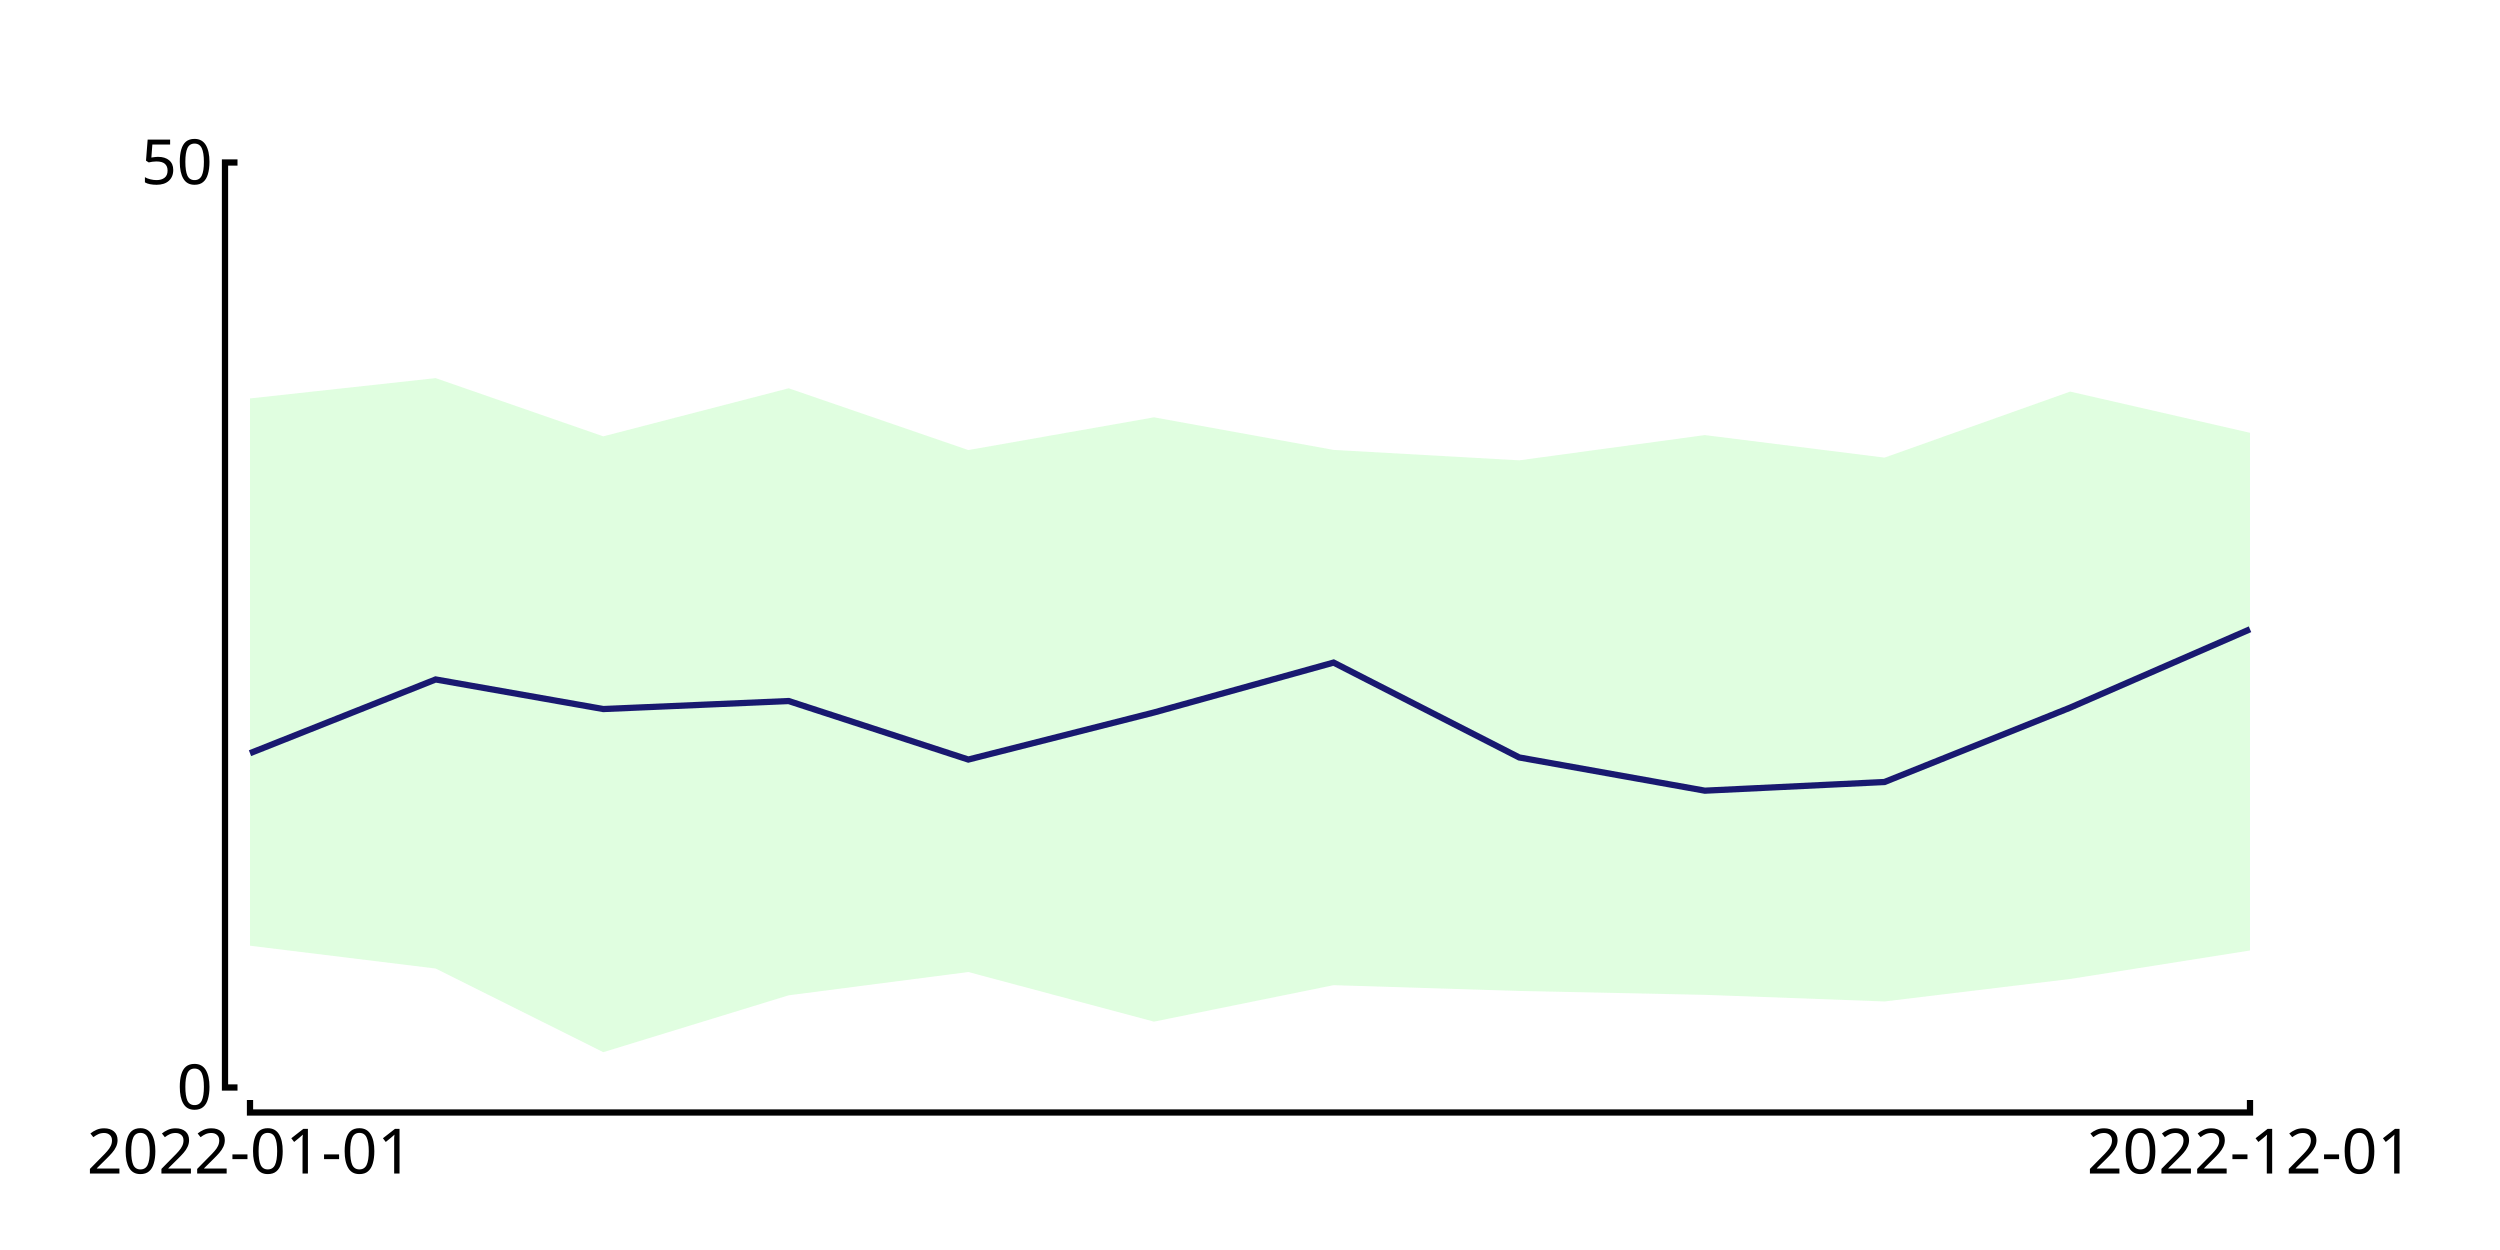
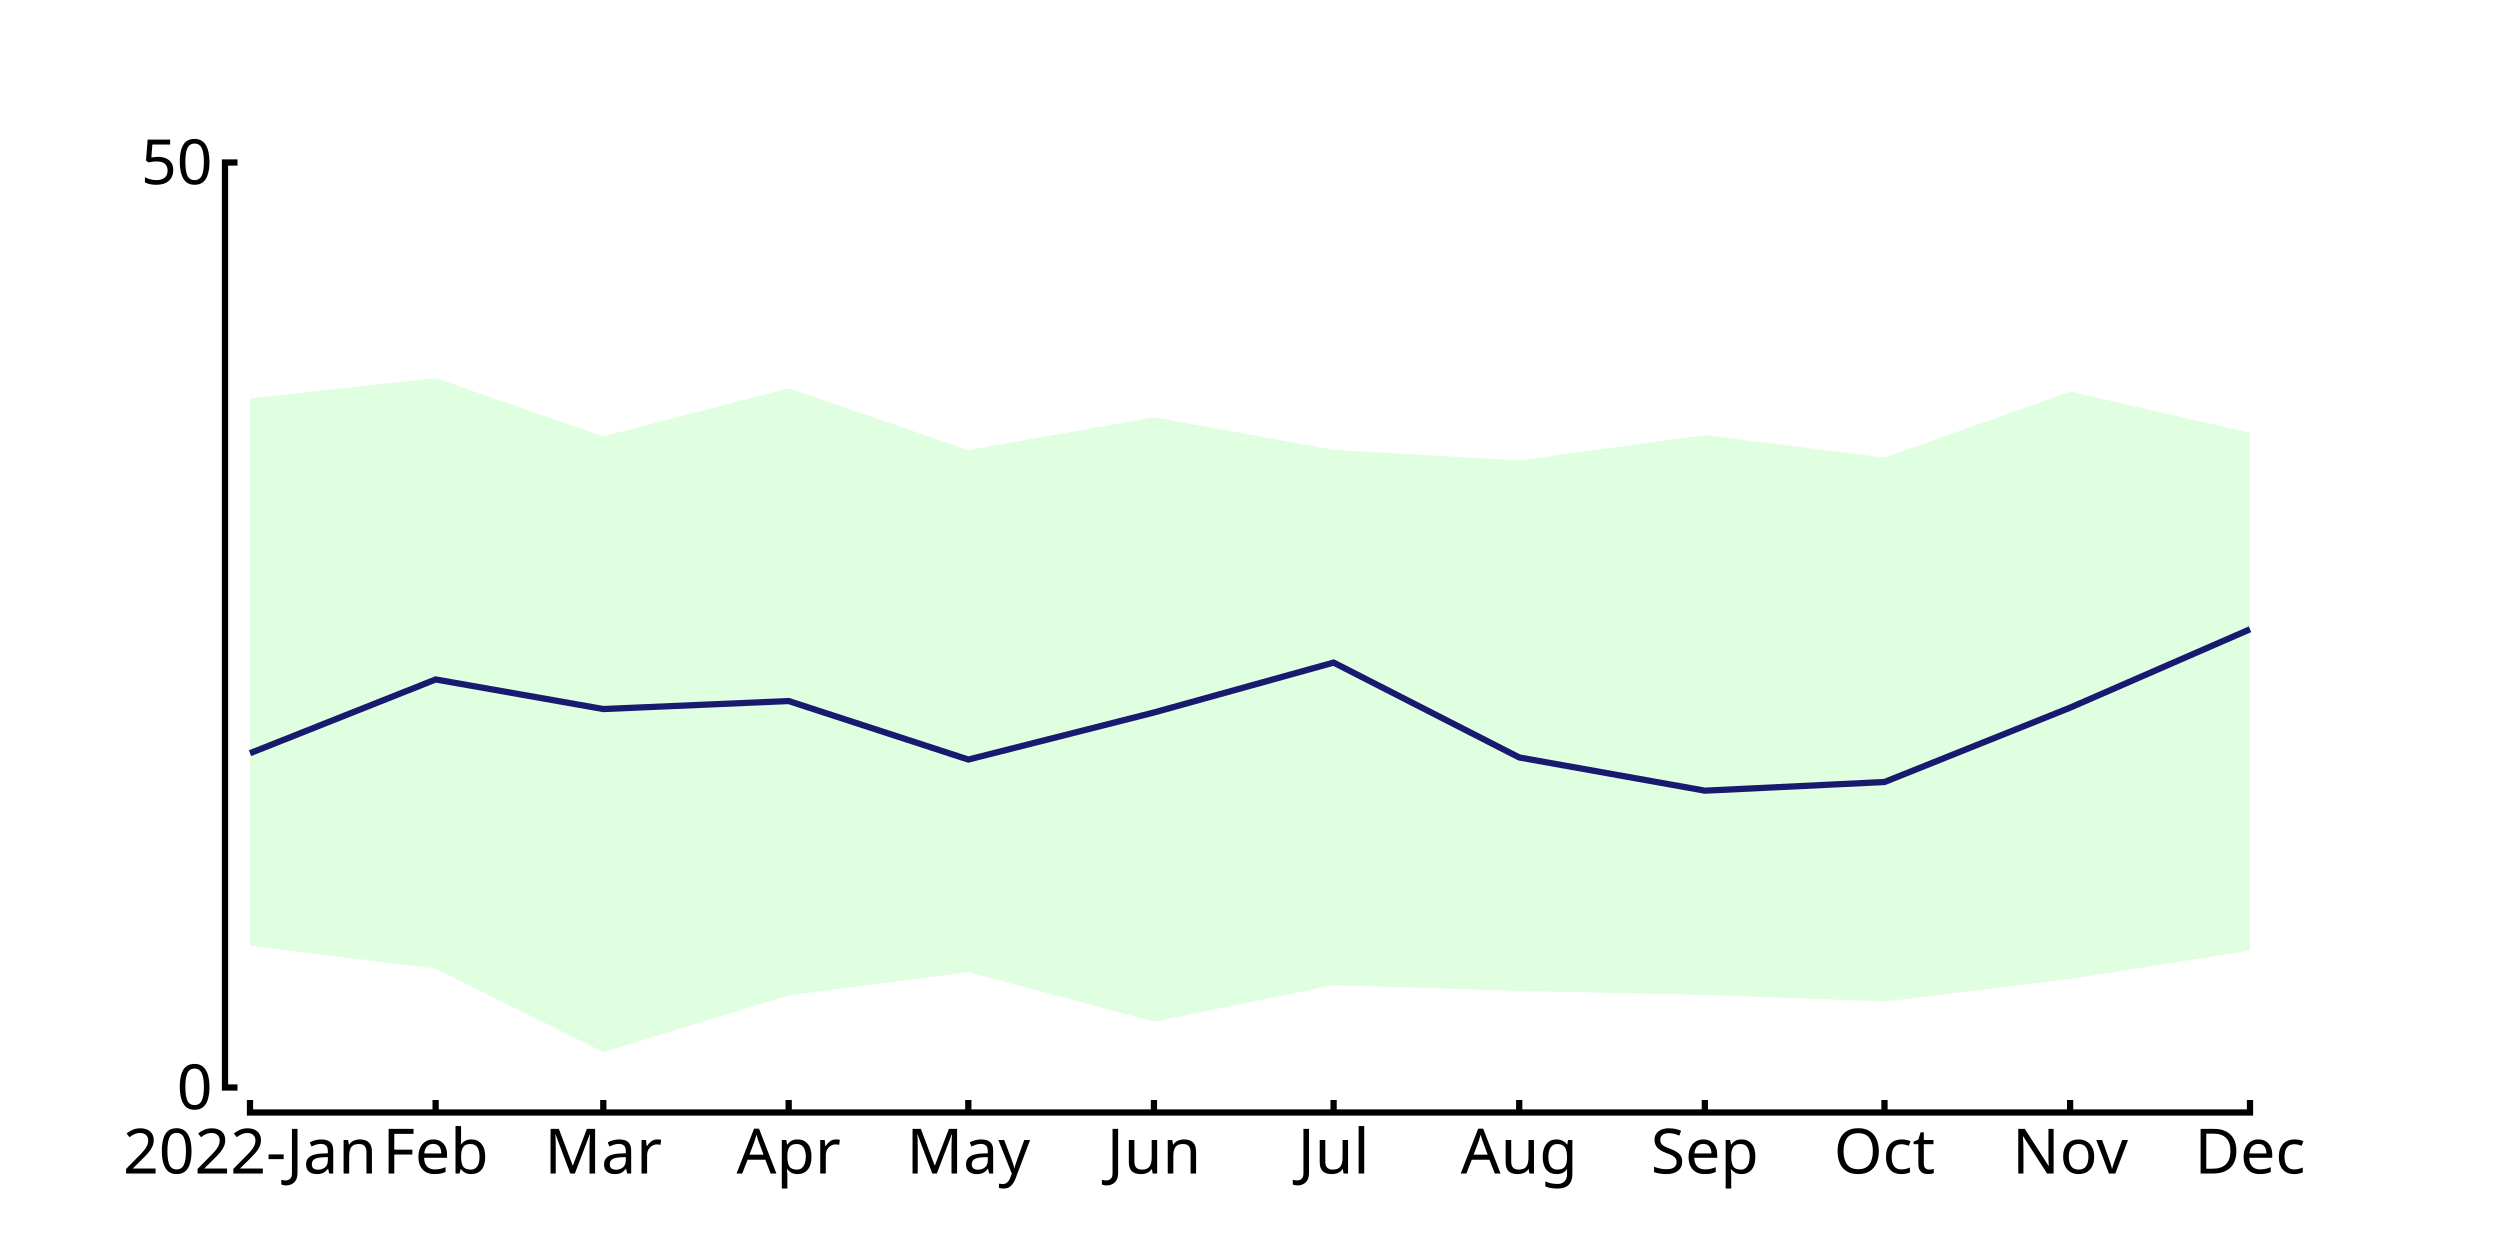
<svg xmlns="http://www.w3.org/2000/svg" width="7.68in" height="3.84in" viewBox="0 0 400 200" version="1.1">
  <polygon fill="palegreen" stroke="none" stroke-width="0" fill-opacity="0.3" points="40.0,63.748 69.701,60.498 96.527,69.813 126.188,62.124 154.93,72.006 184.631,66.77 213.373,71.983 243.074,73.652 272.774,69.614 301.517,73.219 331.218,62.654 360.0,69.246 360.0,152.078 331.218,156.636 301.517,160.234 272.774,159.175 243.074,158.557 213.373,157.628 184.631,163.463 154.93,155.522 126.188,159.25 96.527,168.349 69.701,154.966 40.0,151.317 " />
  <polyline fill="none" stroke="midnightblue" stroke-width="1" points="40.0,120.513 69.701,108.713 96.527,113.447 126.188,112.165 154.93,121.529 184.631,114 213.373,106.012 243.074,121.192 272.774,126.508 301.517,125.121 331.218,113.225 360.0,100.681 " />
  <g font-family="sans-serif" font-size="10" />
-   <polyline fill="none" stroke="black" stroke-width="1" points="40.0,176.0 40.0,178.0 360.0,178.0 360.0,176.0" />
+   <polyline fill="none" stroke="black" stroke-width="1" points="40.0,176.0 40.0,178.0 69.701,178.0 69.701,176.0 69.701,178.0 96.527,178.0 96.527,176.0 96.527,178.0 126.188,178.0 126.188,176.0 126.188,178.0 154.93,178.0 154.93,176.0 154.93,178.0 184.631,178.0 184.631,176.0 184.631,178.0 213.373,178.0 213.373,176.0 213.373,178.0 243.074,178.0 243.074,176.0 243.074,178.0 272.774,178.0 272.774,176.0 272.774,178.0 301.517,178.0 301.517,176.0 301.517,178.0 331.218,178.0 331.218,176.0 331.218,178.0 360.0,178.0 360.0,176.0" />
  <g font-family="sans-serif" font-size="10">
-     <text x="40.0" y="180.0" fill="black" text-anchor="middle" dominant-baseline="hanging"> 2022-01-01 </text>
-     <text x="360.0" y="180.0" fill="black" text-anchor="middle" dominant-baseline="hanging"> 2022-12-01 </text>
+     <text x="40.0" y="180.0" fill="black" text-anchor="middle" dominant-baseline="hanging"> 2022-Jan </text>
+     <text x="69.701" y="180.0" fill="black" text-anchor="middle" dominant-baseline="hanging"> Feb </text>
+     <text x="96.527" y="180.0" fill="black" text-anchor="middle" dominant-baseline="hanging"> Mar </text>
+     <text x="126.188" y="180.0" fill="black" text-anchor="middle" dominant-baseline="hanging"> Apr </text>
+     <text x="154.93" y="180.0" fill="black" text-anchor="middle" dominant-baseline="hanging"> May </text>
+     <text x="184.631" y="180.0" fill="black" text-anchor="middle" dominant-baseline="hanging"> Jun </text>
+     <text x="213.373" y="180.0" fill="black" text-anchor="middle" dominant-baseline="hanging"> Jul </text>
+     <text x="243.074" y="180.0" fill="black" text-anchor="middle" dominant-baseline="hanging"> Aug </text>
+     <text x="272.774" y="180.0" fill="black" text-anchor="middle" dominant-baseline="hanging"> Sep </text>
+     <text x="301.517" y="180.0" fill="black" text-anchor="middle" dominant-baseline="hanging"> Oct </text>
+     <text x="331.218" y="180.0" fill="black" text-anchor="middle" dominant-baseline="hanging"> Nov </text>
+     <text x="360.0" y="180.0" fill="black" text-anchor="middle" dominant-baseline="hanging"> Dec </text>
  </g>
  <polyline fill="none" stroke="black" stroke-width="1" points="38.0,174.0 36.0,174.0 36.0,26.0 38.0,26.0" />
  <g font-family="sans-serif" font-size="10">
    <text x="34.0" y="174.0" fill="black" text-anchor="end" dominant-baseline="middle"> 0 </text>
    <text x="34.0" y="26.0" fill="black" text-anchor="end" dominant-baseline="middle"> 50 </text>
  </g>
</svg>
